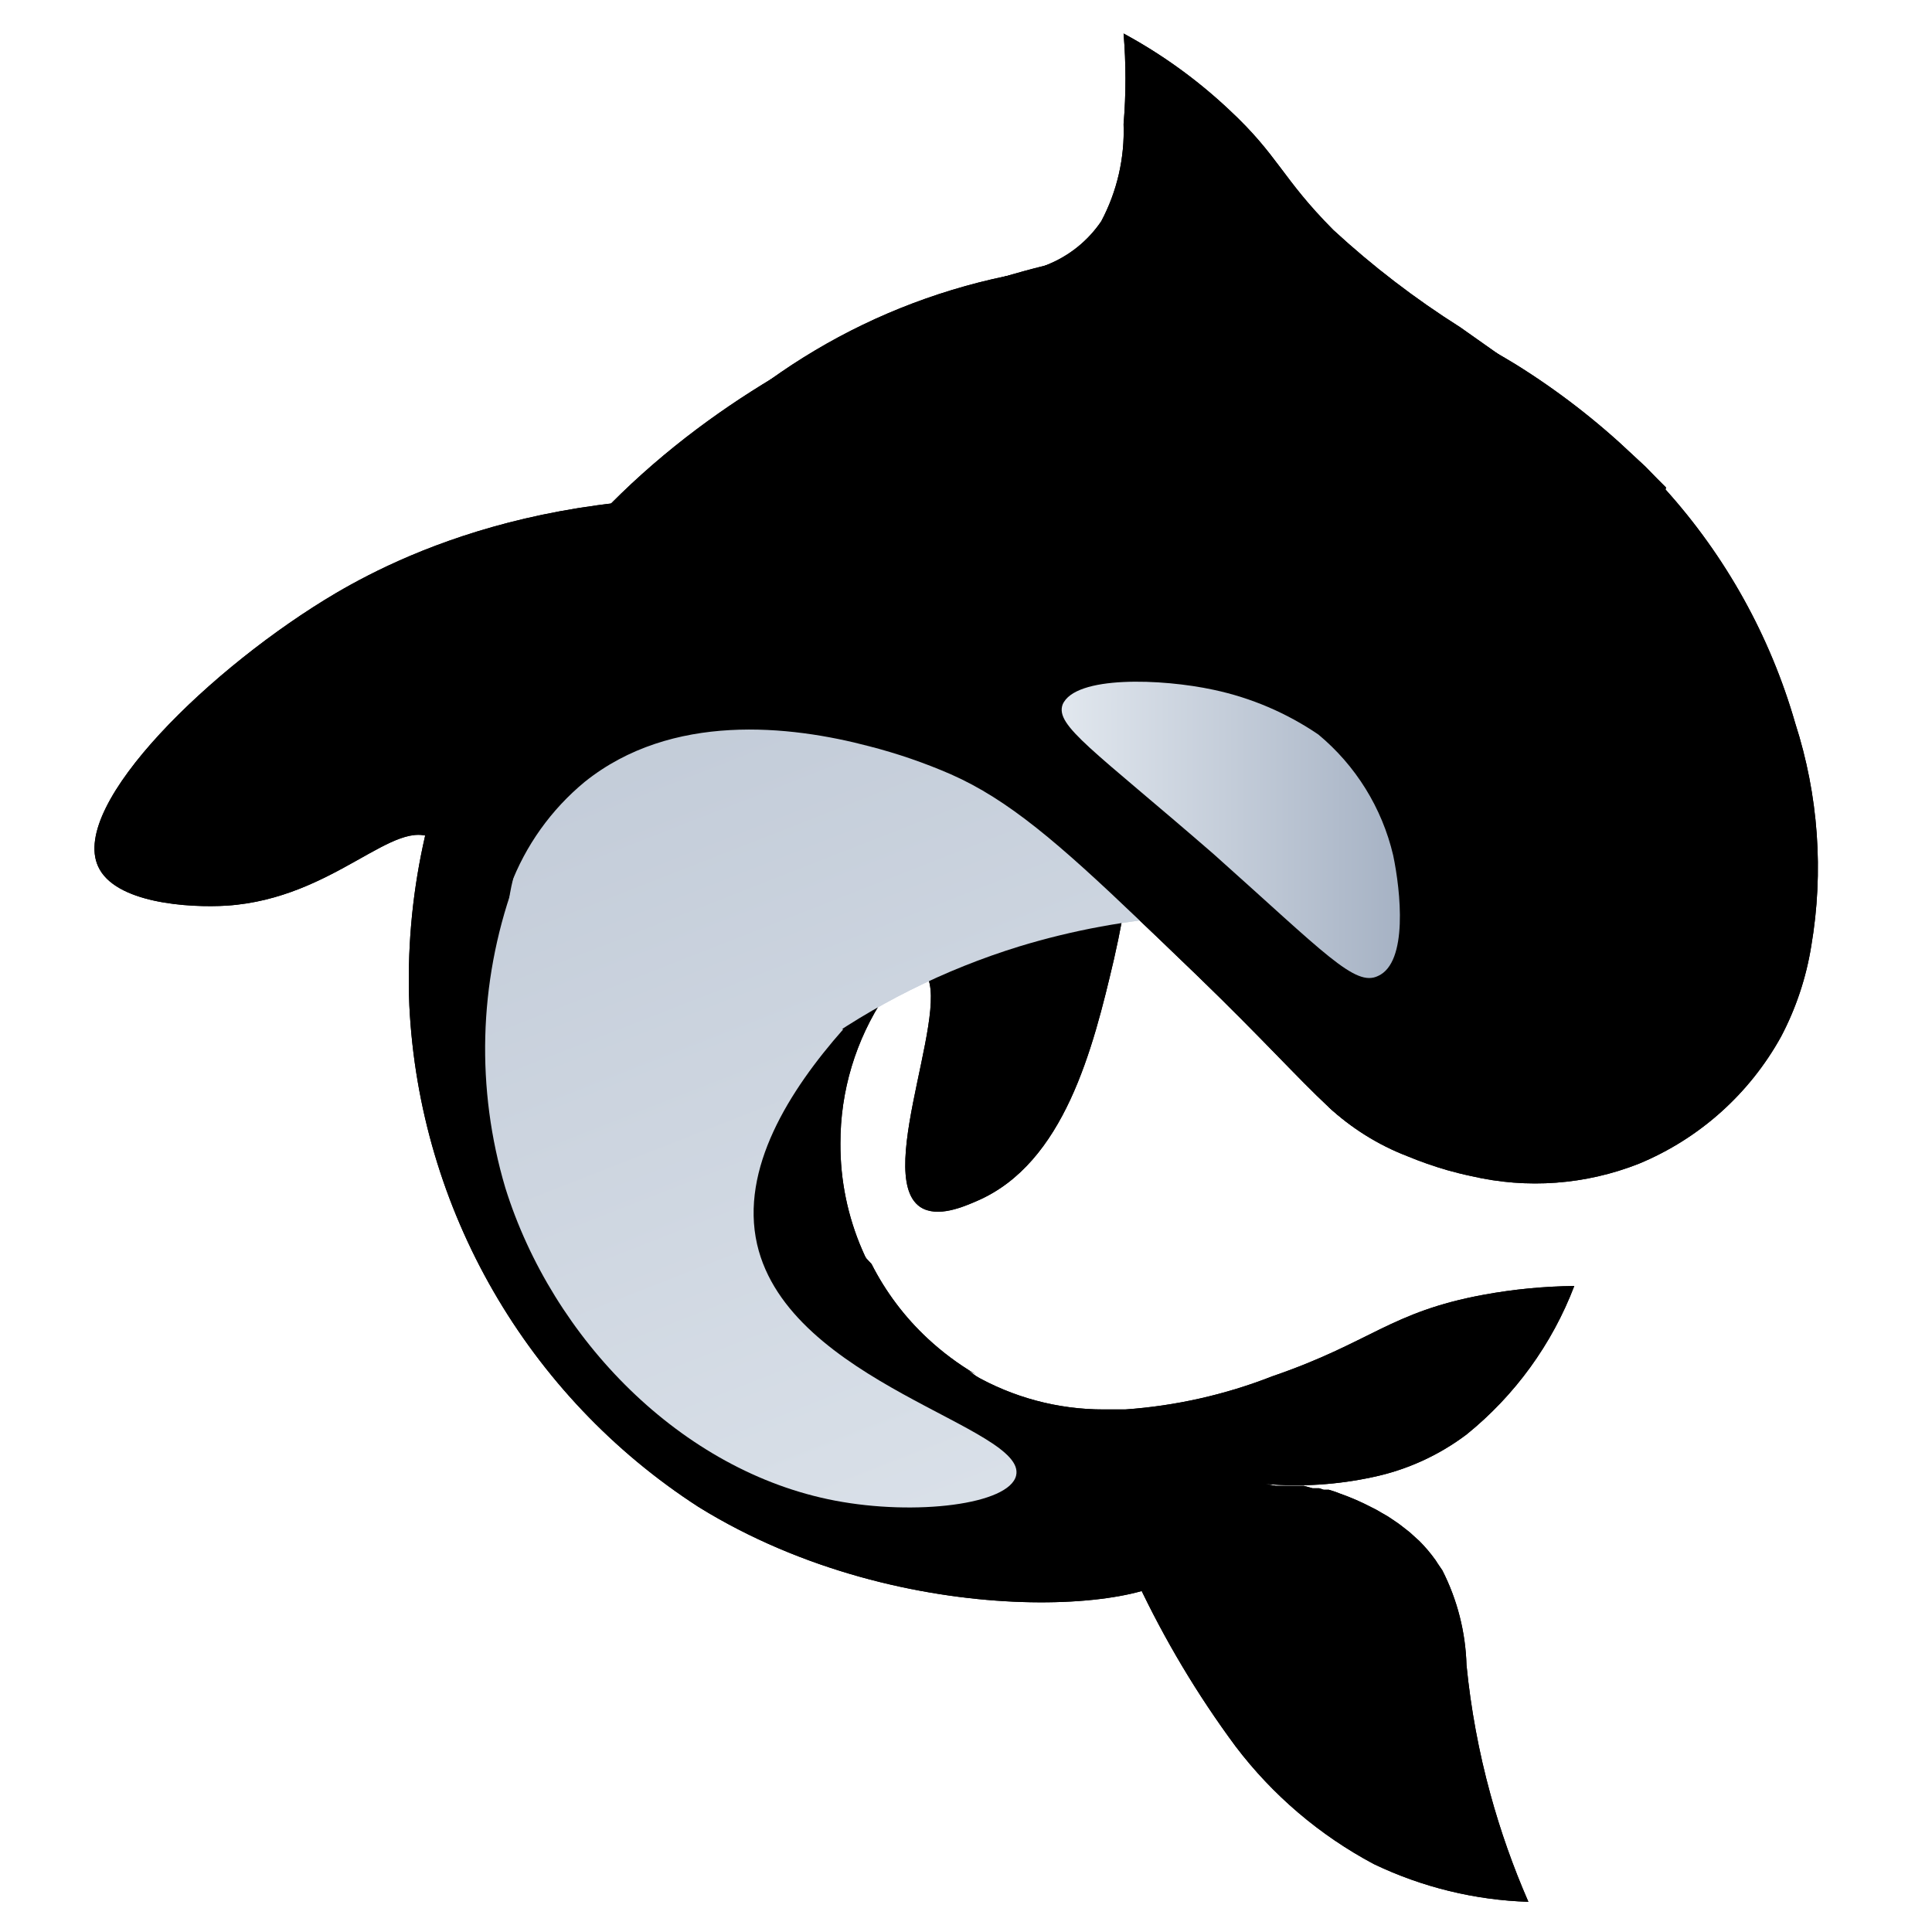
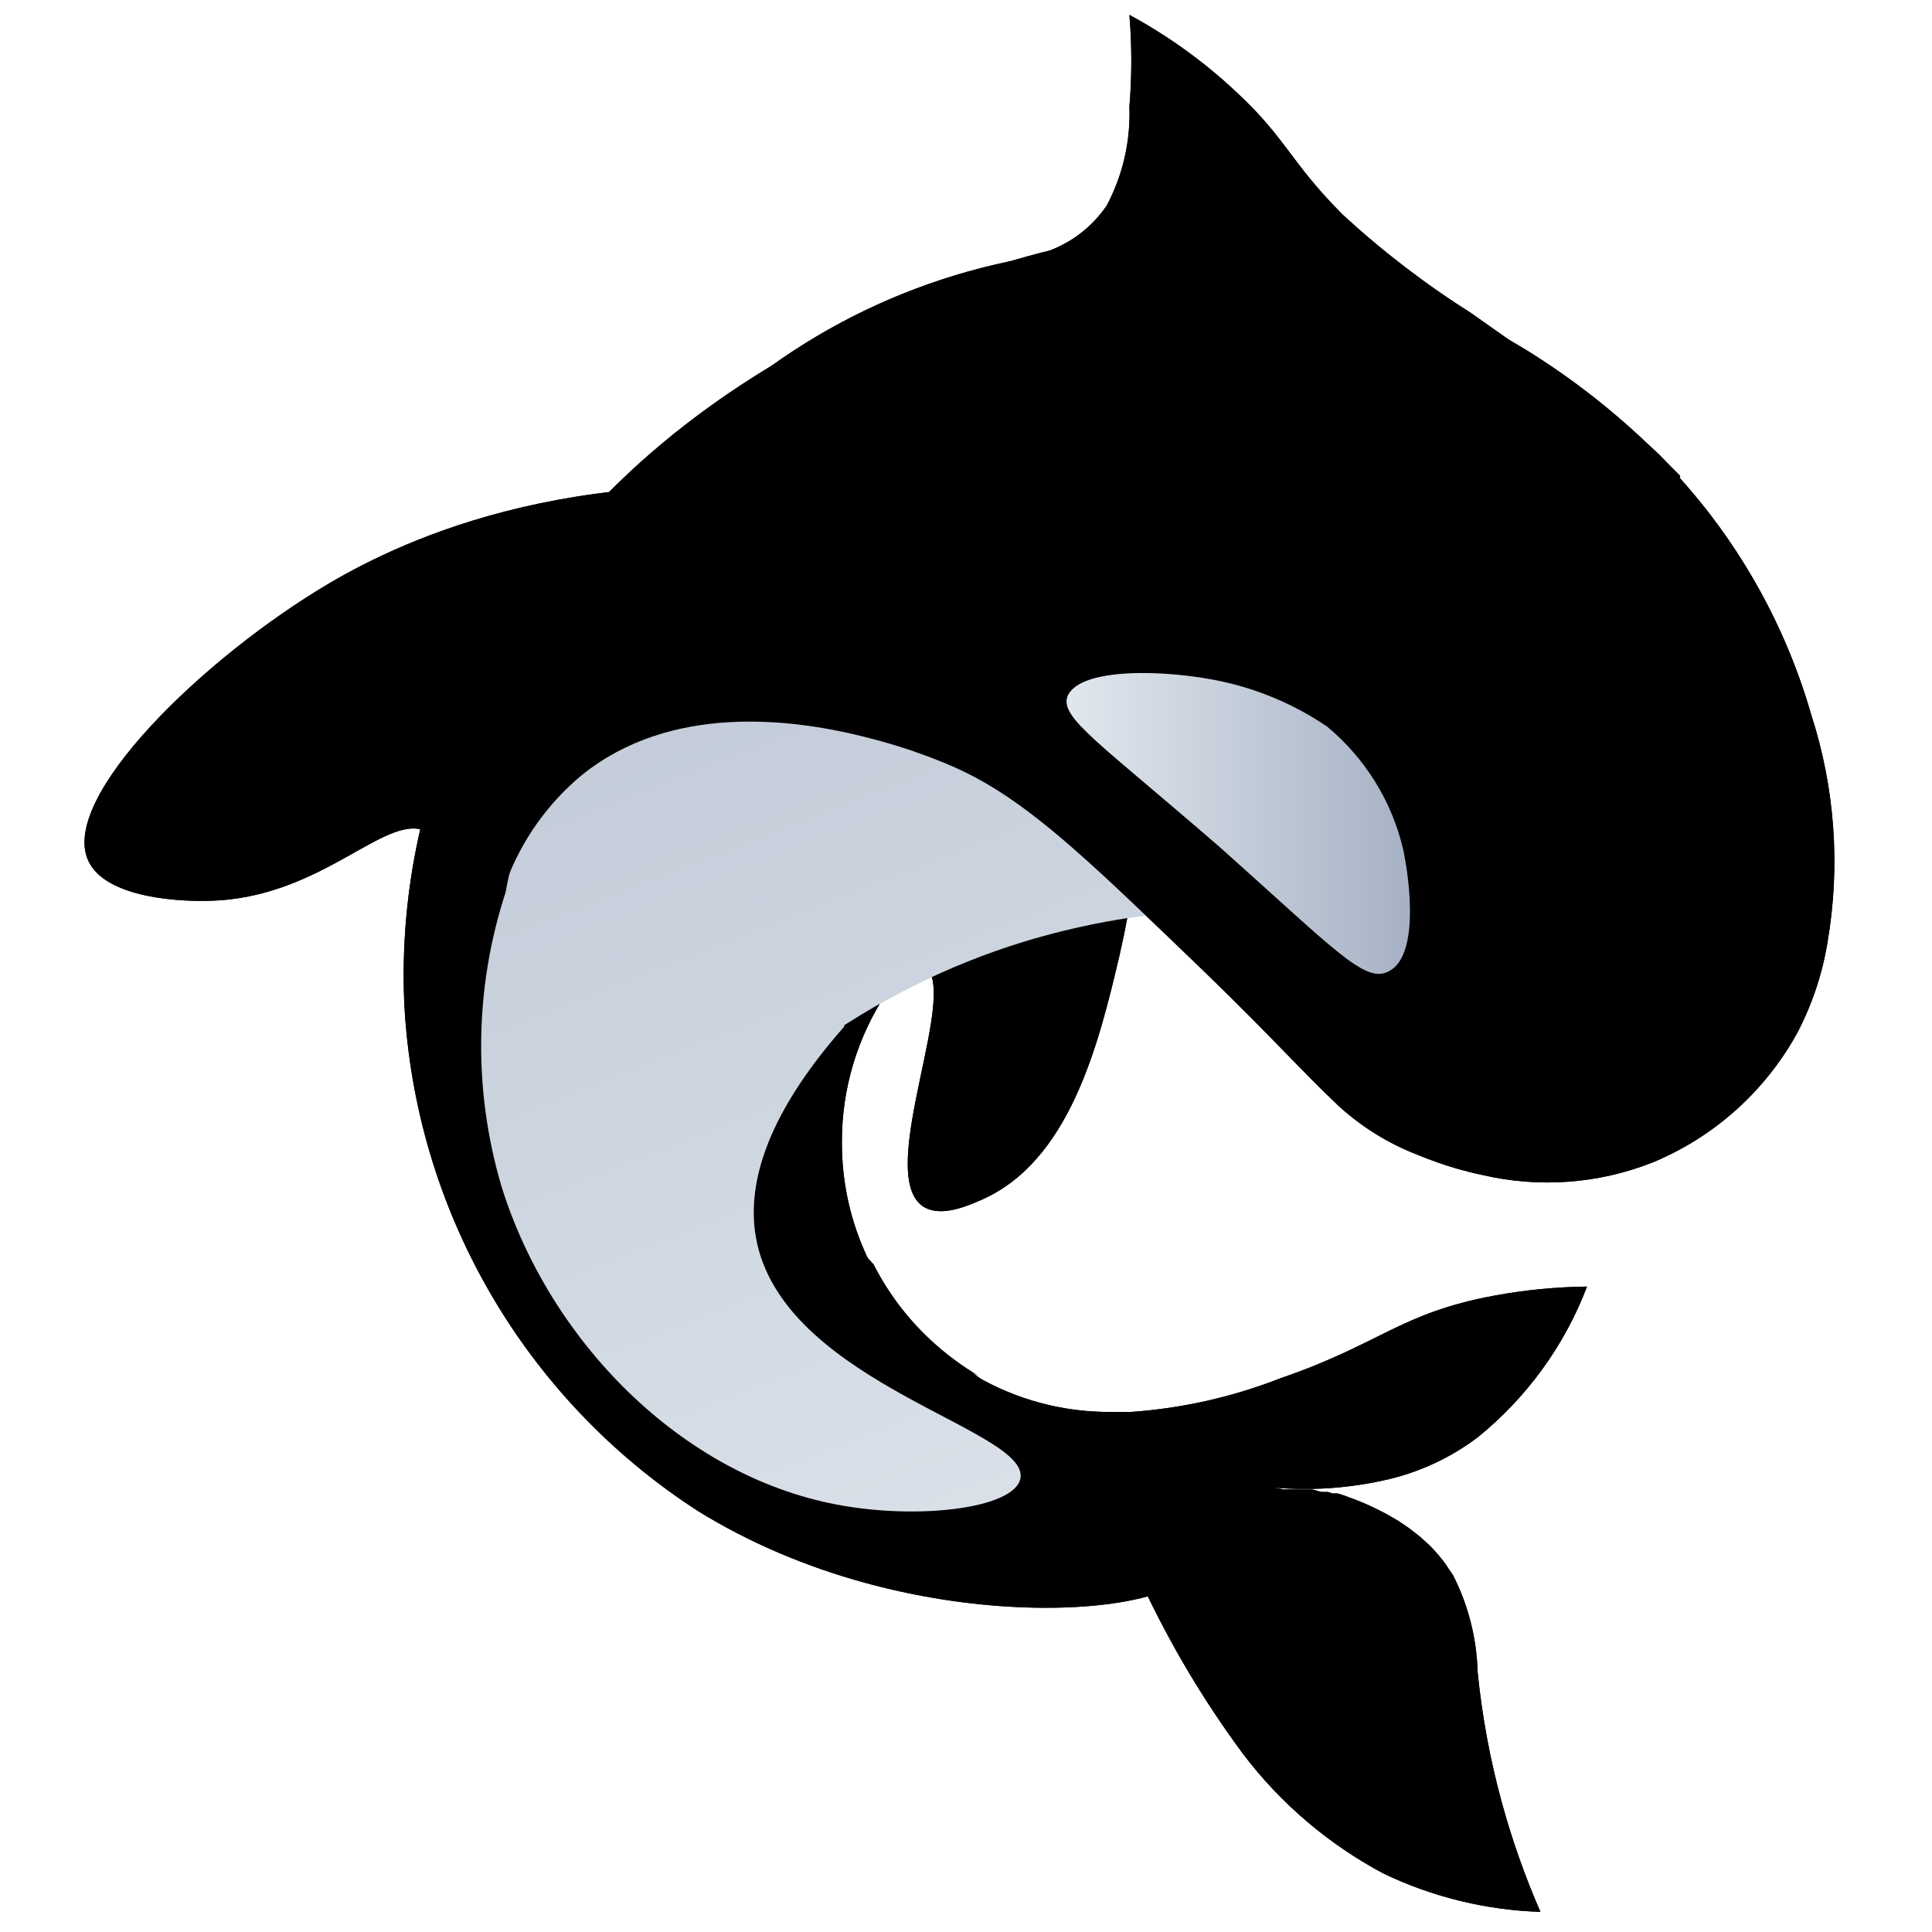
- <svg xmlns="http://www.w3.org/2000/svg" xmlns:xlink="http://www.w3.org/1999/xlink" id="Capa_1" data-name="Capa 1" viewBox="0 0 64 64">
-   <defs>
-     <style>.cls-1{fill:url(#Degradado_sin_nombre_6);}.cls-2{fill:url(#Degradado_sin_nombre_6-2);}.cls-3{fill:url(#Degradado_sin_nombre_6-3);}</style>
+ <svg xmlns="http://www.w3.org/2000/svg" xmlns:xlink="http://www.w3.org/1999/xlink" id="Capa_1" data-name="Capa 1" viewBox="0 0 69.401 69.401" version="1.1" width="69.401" height="69.401">
+   <defs id="defs11">
+     <style id="style2">.cls-1{fill:url(#Degradado_sin_nombre_6);}.cls-2{fill:url(#Degradado_sin_nombre_6-2);}.cls-3{fill:url(#Degradado_sin_nombre_6-3);}</style>
    <linearGradient id="Degradado_sin_nombre_6" x1="38.42" y1="57.63" x2="11.63" y2="-10.85" gradientUnits="userSpaceOnUse">
-       <stop offset="0" stop-color="#e1e7ee" />
-       <stop offset="1" stop-color="#a6b2c4" />
+       <stop offset="0" stop-color="#e1e7ee" id="stop4" />
+       <stop offset="1" stop-color="#a6b2c4" id="stop6" />
    </linearGradient>
-     <linearGradient id="Degradado_sin_nombre_6-2" x1="35.22" y1="27.53" x2="46.36" y2="27.53" xlink:href="#Degradado_sin_nombre_6" />
-     <linearGradient id="Degradado_sin_nombre_6-3" x1="31.55" y1="60.32" x2="4.76" y2="-8.16" xlink:href="#Degradado_sin_nombre_6" />
+     <linearGradient id="Degradado_sin_nombre_6-2" x1="35.22" y1="27.53" x2="46.36" y2="27.53" xlink:href="#Degradado_sin_nombre_6" gradientTransform="translate(59.8391,9.841968)" />
+     <linearGradient id="Degradado_sin_nombre_6-3" x1="31.55" y1="60.32" x2="4.76" y2="-8.16" xlink:href="#Degradado_sin_nombre_6" gradientTransform="translate(59.8391,9.841968)" />
+     <linearGradient xlink:href="#Degradado_sin_nombre_6" id="linearGradient80" gradientUnits="userSpaceOnUse" x1="38.42" y1="57.63" x2="11.63" y2="-10.85" gradientTransform="translate(59.8391,9.841968)" />
+     <linearGradient xlink:href="#Degradado_sin_nombre_6" id="linearGradient82" x1="35.22" y1="27.53" x2="46.36" y2="27.53" gradientTransform="translate(59.8391,9.841968)" />
+     <linearGradient xlink:href="#Degradado_sin_nombre_6" id="linearGradient84" x1="31.55" y1="60.32" x2="4.76" y2="-8.16" gradientTransform="translate(59.8391,9.841968)" />
+     <linearGradient xlink:href="#Degradado_sin_nombre_6" id="linearGradient86" gradientUnits="userSpaceOnUse" x1="38.42" y1="57.63" x2="11.63" y2="-10.85" gradientTransform="translate(59.8391,9.841968)" />
  </defs>
-   <path d="M37.47,21a31.4,31.4,0,0,1-.57,10.78c-.69,2.95-1.64,6.75-4.53,8-.44.19-1.32.58-1.89.2-1.6-1.1,1.33-7.22,0-7.87a1.42,1.42,0,0,0-1.29.34c1-1.12,2.08-2.35,3.13-3.69A60.12,60.12,0,0,0,37.47,21Z" />
-   <path d="M48.76,38.93a12.31,12.31,0,0,0,1.31-4.64Zm6.43-22.78v0l-.3-.3-.38-.39-.42-.39a24.2,24.2,0,0,0-3.88-3l0,0a23.82,23.82,0,0,0-12.44-3.5,23.37,23.37,0,0,0-3,.19h0c-2.21.54-13.93,3.61-19,14.22a21.22,21.22,0,0,0-2.21,10.33,21,21,0,0,0,9.58,16.61c6.88,4.26,15.59,3.46,16.05,1.94.27-.93-2.3-2.85-4.58-4.59-.9-.69-2.56-1.89-2.53-1.87l.23.12a9.16,9.16,0,0,1-1.58-1.18,8.82,8.82,0,0,1-1.86-2.47,12.37,12.37,0,0,1-3.19-6.14,12,12,0,0,1-.24-2.42,12.34,12.34,0,0,1,3.48-8.6l.3-.3h0a12.93,12.93,0,0,1,1.51-1.24A12.38,12.38,0,0,1,50.11,33.32c0,.33,0,.65,0,1Z" />
-   <path d="M29.13,24.42a17.24,17.24,0,0,0-.47,4A16.81,16.81,0,0,0,29.31,33a8.75,8.75,0,0,0-1.47,4.88,8.75,8.75,0,0,0,2.8,6.46,17.34,17.34,0,0,1-10.91-16c0-9.57,8-17.32,17.87-17.32a18.8,18.8,0,0,1,4.47.54A17.65,17.65,0,0,0,29.13,24.42Z" />
-   <path class="cls-1" d="M26.84,34.81a5.9,5.9,0,0,1-9.9-5.45,15.52,15.52,0,0,1,6.93-9.9l9.9,5.45,5.44,5.44a24.38,24.38,0,0,0-5.44,1A23.69,23.69,0,0,0,26.84,34.81Z" />
-   <path d="M60,31.34a9.75,9.75,0,0,1-1,3,9.56,9.56,0,0,1-4.71,4.21,9.34,9.34,0,0,1-5.55.41c-.29-.06-.56-.13-.81-.2a12.62,12.62,0,0,1-1.31-.46A8.11,8.11,0,0,1,44,36.66c-1-.93-2.17-2.24-4.33-4.33l-1.29-1.24-.63-.6c-2.69-2.57-4.35-4-6.25-4.84a18,18,0,0,0-2.71-.93c-2.61-.69-6.54-1.13-9.42,1.18a8.24,8.24,0,0,0-2.47,3.46A20.65,20.65,0,0,1,33.77,9.06a3.56,3.56,0,0,0,.92-.29h0a3.92,3.92,0,0,0,1.79-1.44,6.37,6.37,0,0,0,.74-3.22,18.09,18.09,0,0,0,0-3A16.7,16.7,0,0,1,40.7,3.62c1.66,1.54,1.75,2.27,3.47,4a29.24,29.24,0,0,0,4.2,3.22l1.8,1.27,0,0c1.78,1.27,3,2.16,3.88,3l.42.39.31.31.07.08.3.3v0a19.69,19.69,0,0,1,4.32,7.77A15.54,15.54,0,0,1,60,31.34Z" />
-   <path class="cls-2" d="M45.65,32.33c1-.45.75-2.81.5-4a7.4,7.4,0,0,0-2.48-4,9.78,9.78,0,0,0-3.47-1.48c-1.71-.37-4.59-.48-5,.49-.25.7,1,1.48,5,4.95C43.91,31.6,44.89,32.7,45.65,32.33Z" />
-   <path d="M46.64,38.27A8.11,8.11,0,0,1,44,36.66l.92-.93,3,3A12.62,12.62,0,0,1,46.64,38.27Z" />
-   <path d="M49.37,59.43A26.12,26.12,0,0,0,50.63,63a12.8,12.8,0,0,1-5.12-1.25,14,14,0,0,1-4.58-3.9,32.15,32.15,0,0,1-3.26-5.46c-1.55-3-1.78-3.92-3.15-5.11A29.22,29.22,0,0,0,32,45.41l.23.12h0a8.64,8.64,0,0,0,4.34,1.16c.24,0,.47,0,.7,0h0a16.53,16.53,0,0,0,4.88-1.1h0l0,0c3.27-1.12,3.9-2.13,7-2.7a17.71,17.71,0,0,1,3-.29,11.68,11.68,0,0,1-3.57,4.92,7.84,7.84,0,0,1-3.1,1.41,12,12,0,0,1-3.56.23l.34.06.16,0,.12,0,.14,0,.18,0,.1,0,.23,0,.29.08.14,0,.08,0,.15.05.17,0,.22.07h0l.13.05a8,8,0,0,1,1.06.46l.12.06.11.06.1.06.21.12h0l.18.12.19.13.13.1.23.18.22.2.1.09a5.1,5.1,0,0,1,.54.64l.07.11.15.22a7.38,7.38,0,0,1,.8,3.14A25.75,25.75,0,0,0,49.37,59.43Z" />
-   <path class="cls-3" d="M17,29.35a16.14,16.14,0,0,0-.26,10c1.56,5,5.83,9.39,10.92,10.36,2.67.51,5.77.13,6-.83.38-1.6-7.52-3.05-8.58-7.66-.57-2.5,1.06-5.09,2.85-7.12Z" />
-   <path d="M29,16.93c-9.54-1.55-15.47,1.31-17.86,2.71-4.11,2.42-8.83,7-7.89,9.06.55,1.22,3,1.38,4.27,1.3,3.58-.24,5.57-3,6.86-2.2.27.17.63.58.67,1.75.41-1,.85-2,1.33-3,0,0,.16-.36.4-.86A13.12,13.12,0,0,1,17.66,24C20.68,19,26.48,17.42,29,16.93Z" />
-   <path d="M37.47,21a31.4,31.4,0,0,1-.57,10.78c-.69,2.95-1.64,6.75-4.53,8-.44.19-1.32.58-1.89.2-1.6-1.1,1.33-7.22,0-7.87a1.42,1.42,0,0,0-1.29.34c1-1.12,2.08-2.35,3.13-3.69A60.12,60.12,0,0,0,37.47,21Z" />
-   <path d="M48.76,38.93a12.31,12.31,0,0,0,1.31-4.64Zm6.43-22.78v0l-.3-.3-.38-.39-.42-.39a24.2,24.2,0,0,0-3.88-3l0,0a23.82,23.82,0,0,0-12.44-3.5,23.37,23.37,0,0,0-3,.19h0c-2.21.54-13.93,3.61-19,14.22a21.22,21.22,0,0,0-2.21,10.33,21,21,0,0,0,9.58,16.61c6.88,4.26,15.59,3.46,16.05,1.94.27-.93-2.3-2.85-4.58-4.59-.9-.69-2.56-1.89-2.53-1.87l.23.12a9.16,9.16,0,0,1-1.58-1.18,8.82,8.82,0,0,1-1.86-2.47,12.37,12.37,0,0,1-3.19-6.14,12,12,0,0,1-.24-2.42,12.34,12.34,0,0,1,3.48-8.6l.3-.3h0a12.93,12.93,0,0,1,1.51-1.24A12.38,12.38,0,0,1,50.11,33.32c0,.33,0,.65,0,1Z" />
-   <path d="M29.13,24.42a17.24,17.24,0,0,0-.47,4A16.81,16.81,0,0,0,29.31,33a8.75,8.75,0,0,0-1.47,4.88,8.75,8.75,0,0,0,2.8,6.46,17.34,17.34,0,0,1-10.91-16c0-9.57,8-17.32,17.87-17.32a18.8,18.8,0,0,1,4.47.54A17.65,17.65,0,0,0,29.13,24.42Z" />
-   <path class="cls-1" d="M26.84,34.81a5.9,5.9,0,0,1-9.9-5.45,15.52,15.52,0,0,1,6.93-9.9l9.9,5.45,5.44,5.44a24.38,24.38,0,0,0-5.44,1A23.69,23.69,0,0,0,26.84,34.81Z" />
-   <path d="M60,31.34a9.75,9.75,0,0,1-1,3,9.56,9.56,0,0,1-4.71,4.21,9.34,9.34,0,0,1-5.55.41c-.29-.06-.56-.13-.81-.2a12.62,12.62,0,0,1-1.31-.46A8.11,8.11,0,0,1,44,36.66c-1-.93-2.17-2.24-4.33-4.33l-1.29-1.24-.63-.6c-2.69-2.57-4.35-4-6.25-4.84a18,18,0,0,0-2.71-.93c-2.61-.69-6.54-1.13-9.42,1.18a8.24,8.24,0,0,0-2.47,3.46A20.65,20.65,0,0,1,33.77,9.06a3.56,3.56,0,0,0,.92-.29h0a3.92,3.92,0,0,0,1.79-1.44,6.37,6.37,0,0,0,.74-3.22,18.09,18.09,0,0,0,0-3A16.7,16.7,0,0,1,40.7,3.62c1.66,1.54,1.75,2.27,3.47,4a29.24,29.24,0,0,0,4.2,3.22l1.8,1.27,0,0c1.78,1.27,3,2.16,3.88,3l.42.39.31.31.07.08.3.3v0a19.69,19.69,0,0,1,4.32,7.77A15.54,15.54,0,0,1,60,31.34Z" />
-   <path class="cls-2" d="M45.65,32.33c1-.45.75-2.81.5-4a7.4,7.4,0,0,0-2.48-4,9.78,9.78,0,0,0-3.47-1.48c-1.71-.37-4.59-.48-5,.49-.25.7,1,1.48,5,4.95C43.91,31.6,44.89,32.7,45.65,32.33Z" />
-   <path d="M46.64,38.27A8.11,8.11,0,0,1,44,36.66l.92-.93,3,3A12.62,12.62,0,0,1,46.64,38.27Z" />
-   <path d="M49.37,59.43A26.12,26.12,0,0,0,50.63,63a12.8,12.8,0,0,1-5.12-1.25,14,14,0,0,1-4.58-3.9,32.15,32.15,0,0,1-3.26-5.46c-.84-1.61-.73-2.88-1.87-3.61-.9-.58-1.45-.25-2.31-1A6.48,6.48,0,0,1,32,45.41h0l.23.12h0a8.64,8.64,0,0,0,4.34,1.16c.24,0,.47,0,.7,0h0a16.53,16.53,0,0,0,4.88-1.1h0l0,0c3.27-1.12,3.9-2.13,7-2.7a17.71,17.71,0,0,1,3-.29,11.68,11.68,0,0,1-3.57,4.92,7.84,7.84,0,0,1-3.1,1.41,12,12,0,0,1-3.56.23l.34.06.16,0,.12,0,.14,0,.18,0,.1,0,.23,0,.29.08.14,0,.08,0,.15.05.17,0,.22.07h0l.13.05a8,8,0,0,1,1.06.46l.12.06.11.06.1.06.21.12h0l.18.12.19.13.13.1.23.18.22.2.1.09a5.1,5.1,0,0,1,.54.64l.07.11.15.22a7.38,7.38,0,0,1,.8,3.14A25.75,25.75,0,0,0,49.37,59.43Z" />
-   <path class="cls-3" d="M17,29.35a16.14,16.14,0,0,0-.26,10c1.56,5,5.83,9.39,10.92,10.36,2.67.51,5.77.13,6-.83.38-1.6-7.52-3.05-8.58-7.66-.57-2.5,1.06-5.09,2.85-7.12Z" />
-   <path d="M29,16.93c-9.54-1.55-15.47,1.31-17.86,2.71-4.11,2.42-8.83,7-7.89,9.06.55,1.22,3,1.38,4.27,1.3,3.58-.24,5.57-3,6.86-2.2.27.17.63.58.67,1.75.41-1,.85-2,1.33-3,0,0,.16-.36.4-.86A13.12,13.12,0,0,1,17.66,24C20.68,19,26.48,17.42,29,16.93Z" />
+   <g id="g108" transform="matrix(1.101038,0,0,1.101038,-66.29531,-11.52409)">
+     <path d="m 97.309,30.842 a 31.4,31.4 0 0 1 -0.57,10.78 c -0.69,2.95 -1.64,6.75 -4.53,8 -0.44,0.19 -1.32,0.58 -1.89,0.2 -1.6,-1.1 1.33,-7.22 0,-7.87 a 1.42,1.42 0 0 0 -1.29,0.34 c 1,-1.12 2.08,-2.35 3.13,-3.69 a 60.12,60.12 0 0 0 5.15,-7.76 z" id="path15" />
+     <path d="m 108.599,48.772 a 12.31,12.31 0 0 0 1.31,-4.64 z m 6.43,-22.78 v 0 l -0.3,-0.3 -0.38,-0.39 -0.42,-0.39 a 24.2,24.2 0 0 0 -3.88,-3 v 0 a 23.82,23.82 0 0 0 -12.44,-3.5 23.37,23.37 0 0 0 -3,0.19 v 0 c -2.21,0.54 -13.93,3.61 -19,14.22 a 21.22,21.22 0 0 0 -2.21,10.33 21,21 0 0 0 9.58,16.61 c 6.88,4.26 15.59,3.46 16.05,1.94 0.27,-0.93 -2.3,-2.85 -4.58,-4.59 -0.9,-0.69 -2.56,-1.89 -2.53,-1.87 l 0.23,0.12 a 9.16,9.16 0 0 1 -1.58,-1.18 8.82,8.82 0 0 1 -1.86,-2.47 12.37,12.37 0 0 1 -3.19,-6.14 12,12 0 0 1 -0.24,-2.42 12.34,12.34 0 0 1 3.48,-8.6 l 0.3,-0.3 v 0 a 12.93,12.93 0 0 1 1.51,-1.24 12.38,12.38 0 0 1 19.38,10.15 c 0,0.33 0,0.65 0,1 z" id="path17" />
+     <path d="m 88.969,34.262 a 17.24,17.24 0 0 0 -0.47,4 16.81,16.81 0 0 0 0.65,4.58 8.75,8.75 0 0 0 -1.47,4.88 8.75,8.75 0 0 0 2.8,6.46 17.34,17.34 0 0 1 -10.91,-16 c 0,-9.57 8,-17.32 17.87,-17.32 a 18.8,18.8 0 0 1 4.47,0.54 17.65,17.65 0 0 0 -12.94,12.86 z" id="path19" />
+     <path class="cls-1" d="m 86.679,44.652 a 5.9,5.9 0 0 1 -9.9,-5.45 15.52,15.52 0 0 1 6.93,-9.9 l 9.9,5.45 5.44,5.44 a 24.38,24.38 0 0 0 -5.44,1 23.69,23.69 0 0 0 -6.93,3.46 z" id="path21" style="fill:url(#linearGradient80)" />
+     <path d="m 119.839,41.182 a 9.75,9.75 0 0 1 -1,3 9.56,9.56 0 0 1 -4.71,4.21 9.34,9.34 0 0 1 -5.55,0.41 c -0.29,-0.06 -0.56,-0.13 -0.81,-0.2 a 12.62,12.62 0 0 1 -1.31,-0.46 8.11,8.11 0 0 1 -2.62,-1.64 c -1,-0.93 -2.17,-2.24 -4.33,-4.33 l -1.29,-1.24 -0.63,-0.6 c -2.69,-2.57 -4.35,-4 -6.25,-4.84 a 18,18 0 0 0 -2.71,-0.93 c -2.61,-0.69 -6.54,-1.13 -9.42,1.18 a 8.24,8.24 0 0 0 -2.47,3.46 20.65,20.65 0 0 1 16.87,-20.3 3.56,3.56 0 0 0 0.92,-0.29 v 0 a 3.92,3.92 0 0 0 1.79,-1.44 6.37,6.37 0 0 0 0.74,-3.22 18.09,18.09 0 0 0 0,-3 16.7,16.7 0 0 1 3.48,2.51 c 1.66,1.54 1.75,2.27 3.47,4 a 29.24,29.24 0 0 0 4.2,3.22 l 1.8,1.27 v 0 c 1.78,1.27 3,2.16 3.88,3 l 0.42,0.39 0.31,0.31 0.07,0.08 0.3,0.3 v 0 a 19.69,19.69 0 0 1 4.32,7.77 15.54,15.54 0 0 1 0.53,7.38 z" id="path23" />
+     <path class="cls-2" d="m 105.489,42.172 c 1,-0.45 0.75,-2.81 0.5,-4 a 7.4,7.4 0 0 0 -2.48,-4 9.78,9.78 0 0 0 -3.47,-1.48 c -1.71,-0.37 -4.59,-0.48 -5,0.49 -0.25,0.7 1,1.48 5,4.95 3.71,3.31 4.69,4.41 5.45,4.04 z" id="path25" style="fill:url(#linearGradient82)" />
+     <path d="m 106.479,48.112 a 8.11,8.11 0 0 1 -2.64,-1.61 l 0.92,-0.93 3,3 a 12.62,12.62 0 0 1 -1.28,-0.46 z" id="path27" />
+     <path d="m 109.209,69.272 a 26.12,26.12 0 0 0 1.26,3.57 12.8,12.8 0 0 1 -5.12,-1.25 14,14 0 0 1 -4.58,-3.9 32.15,32.15 0 0 1 -3.26,-5.46 c -1.55,-3 -1.78,-3.92 -3.15,-5.11 a 29.22,29.22 0 0 0 -2.52,-1.87 l 0.23,0.12 v 0 a 8.64,8.64 0 0 0 4.34,1.16 c 0.24,0 0.47,0 0.7,0 v 0 a 16.53,16.53 0 0 0 4.88,-1.1 v 0 0 c 3.27,-1.12 3.9,-2.13 7,-2.7 a 17.71,17.71 0 0 1 3,-0.29 11.68,11.68 0 0 1 -3.57,4.92 7.84,7.84 0 0 1 -3.1,1.41 12,12 0 0 1 -3.56,0.23 l 0.34,0.06 h 0.16 0.12 0.14 0.18 0.1 0.23 l 0.29,0.08 h 0.14 0.08 l 0.15,0.05 h 0.17 l 0.22,0.07 v 0 l 0.13,0.05 a 8,8 0 0 1 1.06,0.46 l 0.12,0.06 0.11,0.06 0.1,0.06 0.21,0.12 v 0 l 0.18,0.12 0.19,0.13 0.13,0.1 0.23,0.18 0.22,0.2 0.1,0.09 a 5.1,5.1 0 0 1 0.54,0.64 l 0.07,0.11 0.15,0.22 a 7.38,7.38 0 0 1 0.8,3.14 25.75,25.75 0 0 0 0.79,4.27 z" id="path29" />
+     <path class="cls-3" d="m 76.839,39.192 a 16.14,16.14 0 0 0 -0.26,10 c 1.56,5 5.83,9.39 10.92,10.36 2.67,0.51 5.77,0.13 6,-0.83 0.38,-1.6 -7.52,-3.05 -8.58,-7.66 -0.57,-2.5 1.06,-5.09 2.85,-7.12 z" id="path31" style="fill:url(#linearGradient84)" />
+     <path d="m 88.839,26.772 c -9.54,-1.55 -15.47,1.31 -17.86,2.71 -4.11,2.42 -8.83,7 -7.89,9.06 0.55,1.22 3,1.38 4.27,1.3 3.58,-0.24 5.57,-3 6.86,-2.2 0.27,0.17 0.63,0.58 0.67,1.75 0.41,-1 0.85,-2 1.33,-3 0,0 0.16,-0.36 0.4,-0.86 a 13.12,13.12 0 0 1 0.88,-1.69 c 3.02,-5 8.82,-6.58 11.34,-7.07 z" id="path33" />
+     <path d="m 97.309,30.842 a 31.4,31.4 0 0 1 -0.57,10.78 c -0.69,2.95 -1.64,6.75 -4.53,8 -0.44,0.19 -1.32,0.58 -1.89,0.2 -1.6,-1.1 1.33,-7.22 0,-7.87 a 1.42,1.42 0 0 0 -1.29,0.34 c 1,-1.12 2.08,-2.35 3.13,-3.69 a 60.12,60.12 0 0 0 5.15,-7.76 z" id="path35" />
+     <path d="m 108.599,48.772 a 12.31,12.31 0 0 0 1.31,-4.64 z m 6.43,-22.78 v 0 l -0.3,-0.3 -0.38,-0.39 -0.42,-0.39 a 24.2,24.2 0 0 0 -3.88,-3 v 0 a 23.82,23.82 0 0 0 -12.44,-3.5 23.37,23.37 0 0 0 -3,0.19 v 0 c -2.21,0.54 -13.93,3.61 -19,14.22 a 21.22,21.22 0 0 0 -2.21,10.33 21,21 0 0 0 9.58,16.61 c 6.88,4.26 15.59,3.46 16.05,1.94 0.27,-0.93 -2.3,-2.85 -4.58,-4.59 -0.9,-0.69 -2.56,-1.89 -2.53,-1.87 l 0.23,0.12 a 9.16,9.16 0 0 1 -1.58,-1.18 8.82,8.82 0 0 1 -1.86,-2.47 12.37,12.37 0 0 1 -3.19,-6.14 12,12 0 0 1 -0.24,-2.42 12.34,12.34 0 0 1 3.48,-8.6 l 0.3,-0.3 v 0 a 12.93,12.93 0 0 1 1.51,-1.24 12.38,12.38 0 0 1 19.38,10.15 c 0,0.33 0,0.65 0,1 z" id="path37" />
+     <path d="m 88.969,34.262 a 17.24,17.24 0 0 0 -0.47,4 16.81,16.81 0 0 0 0.65,4.58 8.75,8.75 0 0 0 -1.47,4.88 8.75,8.75 0 0 0 2.8,6.46 17.34,17.34 0 0 1 -10.91,-16 c 0,-9.57 8,-17.32 17.87,-17.32 a 18.8,18.8 0 0 1 4.47,0.54 17.65,17.65 0 0 0 -12.94,12.86 z" id="path39" />
+     <path class="cls-1" d="m 86.679,44.652 a 5.9,5.9 0 0 1 -9.9,-5.45 15.52,15.52 0 0 1 6.93,-9.9 l 9.9,5.45 5.44,5.44 a 24.38,24.38 0 0 0 -5.44,1 23.69,23.69 0 0 0 -6.93,3.46 z" id="path41" style="fill:url(#linearGradient86)" />
+     <path d="m 119.839,41.182 a 9.75,9.75 0 0 1 -1,3 9.56,9.56 0 0 1 -4.71,4.21 9.34,9.34 0 0 1 -5.55,0.41 c -0.29,-0.06 -0.56,-0.13 -0.81,-0.2 a 12.62,12.62 0 0 1 -1.31,-0.46 8.11,8.11 0 0 1 -2.62,-1.64 c -1,-0.93 -2.17,-2.24 -4.33,-4.33 l -1.29,-1.24 -0.63,-0.6 c -2.69,-2.57 -4.35,-4 -6.25,-4.84 a 18,18 0 0 0 -2.71,-0.93 c -2.61,-0.69 -6.54,-1.13 -9.42,1.18 a 8.24,8.24 0 0 0 -2.47,3.46 20.65,20.65 0 0 1 16.87,-20.3 3.56,3.56 0 0 0 0.92,-0.29 v 0 a 3.92,3.92 0 0 0 1.79,-1.44 6.37,6.37 0 0 0 0.74,-3.22 18.09,18.09 0 0 0 0,-3 16.7,16.7 0 0 1 3.48,2.51 c 1.66,1.54 1.75,2.27 3.47,4 a 29.24,29.24 0 0 0 4.2,3.22 l 1.8,1.27 v 0 c 1.78,1.27 3,2.16 3.88,3 l 0.42,0.39 0.31,0.31 0.07,0.08 0.3,0.3 v 0 a 19.69,19.69 0 0 1 4.32,7.77 15.54,15.54 0 0 1 0.53,7.38 z" id="path43" />
+     <path class="cls-2" d="m 105.489,42.172 c 1,-0.45 0.75,-2.81 0.5,-4 a 7.4,7.4 0 0 0 -2.48,-4 9.78,9.78 0 0 0 -3.47,-1.48 c -1.71,-0.37 -4.59,-0.48 -5,0.49 -0.25,0.7 1,1.48 5,4.95 3.71,3.31 4.69,4.41 5.45,4.04 z" id="path45" style="fill:url(#Degradado_sin_nombre_6-2)" />
+     <path d="m 106.479,48.112 a 8.11,8.11 0 0 1 -2.64,-1.61 l 0.92,-0.93 3,3 a 12.62,12.62 0 0 1 -1.28,-0.46 z" id="path47" />
+     <path d="m 109.209,69.272 a 26.12,26.12 0 0 0 1.26,3.57 12.8,12.8 0 0 1 -5.12,-1.25 14,14 0 0 1 -4.58,-3.9 32.15,32.15 0 0 1 -3.26,-5.46 c -0.84,-1.61 -0.73,-2.88 -1.87,-3.61 -0.9,-0.58 -1.45,-0.25 -2.31,-1 a 6.48,6.48 0 0 1 -1.49,-2.37 v 0 l 0.23,0.12 v 0 a 8.64,8.64 0 0 0 4.34,1.16 c 0.24,0 0.47,0 0.7,0 v 0 a 16.53,16.53 0 0 0 4.88,-1.1 v 0 0 c 3.27,-1.12 3.9,-2.13 7,-2.7 a 17.71,17.71 0 0 1 3,-0.29 11.68,11.68 0 0 1 -3.57,4.92 7.84,7.84 0 0 1 -3.1,1.41 12,12 0 0 1 -3.56,0.23 l 0.34,0.06 h 0.16 0.12 0.14 0.18 0.1 0.23 l 0.29,0.08 h 0.14 0.08 l 0.15,0.05 h 0.17 l 0.22,0.07 v 0 l 0.13,0.05 a 8,8 0 0 1 1.06,0.46 l 0.12,0.06 0.11,0.06 0.1,0.06 0.21,0.12 v 0 l 0.18,0.12 0.19,0.13 0.13,0.1 0.23,0.18 0.22,0.2 0.1,0.09 a 5.1,5.1 0 0 1 0.54,0.64 l 0.07,0.11 0.15,0.22 a 7.38,7.38 0 0 1 0.8,3.14 25.75,25.75 0 0 0 0.79,4.27 z" id="path49" />
+     <path class="cls-3" d="m 76.839,39.192 a 16.14,16.14 0 0 0 -0.26,10 c 1.56,5 5.83,9.39 10.92,10.36 2.67,0.51 5.77,0.13 6,-0.83 0.38,-1.6 -7.52,-3.05 -8.58,-7.66 -0.57,-2.5 1.06,-5.09 2.85,-7.12 z" id="path51" style="fill:url(#Degradado_sin_nombre_6-3)" />
+     <path d="m 88.839,26.772 c -9.54,-1.55 -15.47,1.31 -17.86,2.71 -4.11,2.42 -8.83,7 -7.89,9.06 0.55,1.22 3,1.38 4.27,1.3 3.58,-0.24 5.57,-3 6.86,-2.2 0.27,0.17 0.63,0.58 0.67,1.75 0.41,-1 0.85,-2 1.33,-3 0,0 0.16,-0.36 0.4,-0.86 a 13.12,13.12 0 0 1 0.88,-1.69 c 3.02,-5 8.82,-6.58 11.34,-7.07 z" id="path53" />
+   </g>
</svg>
